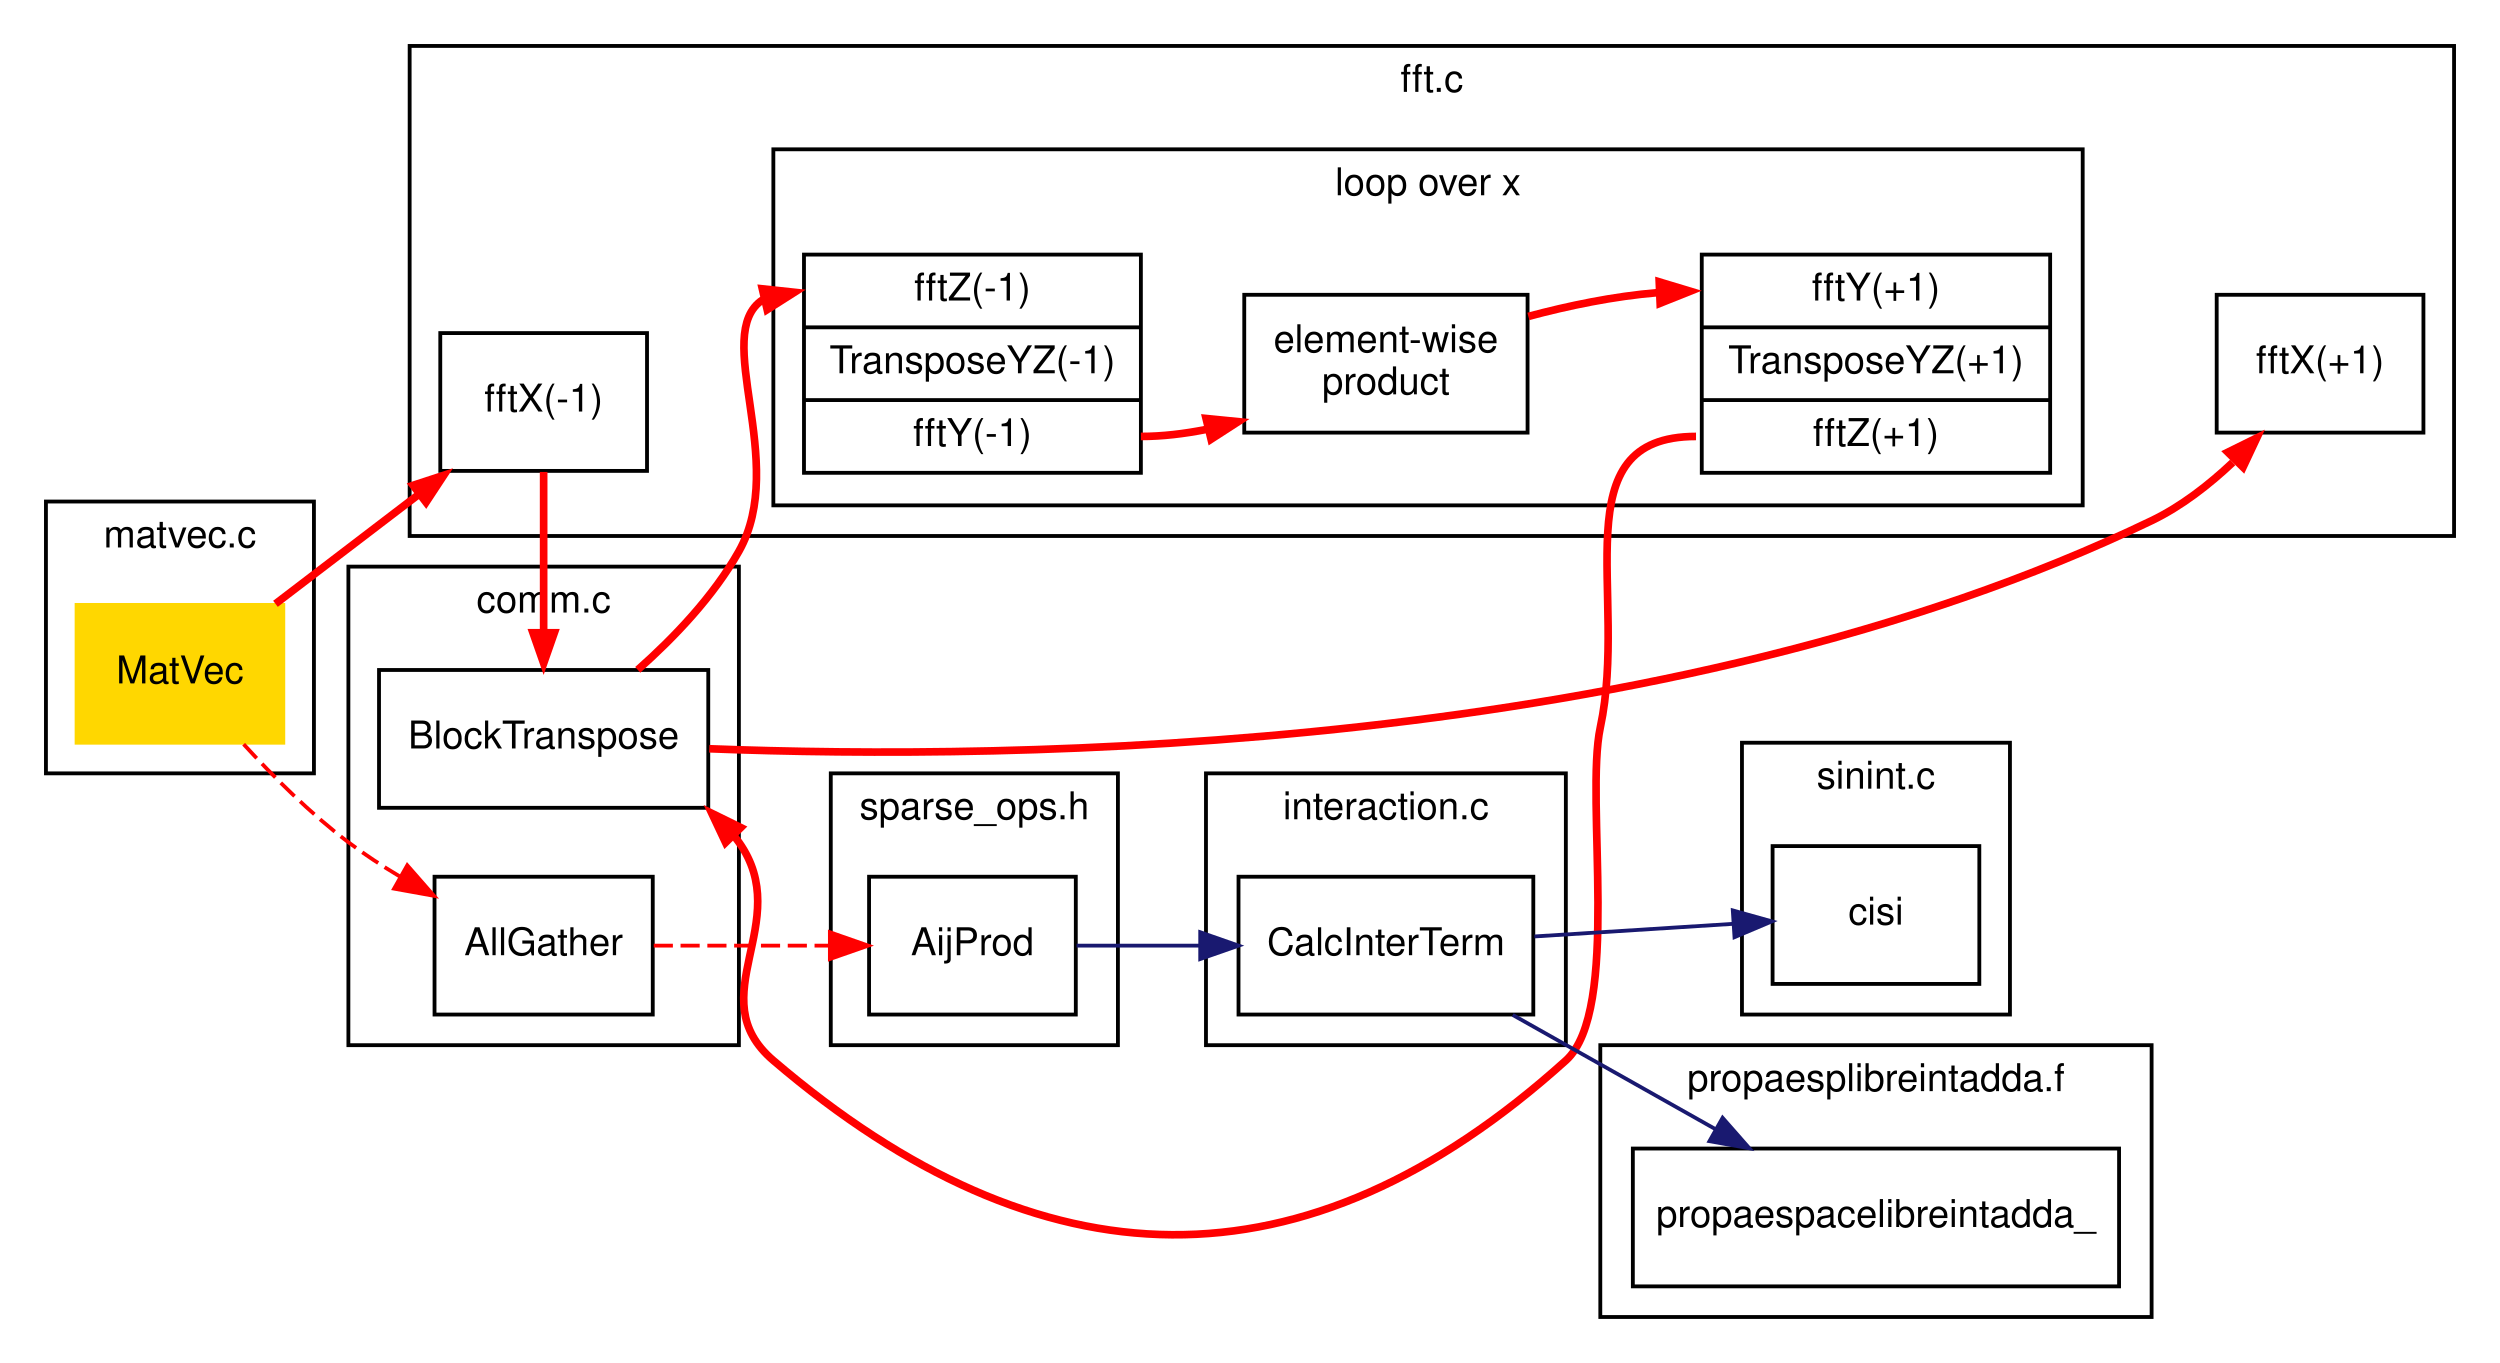
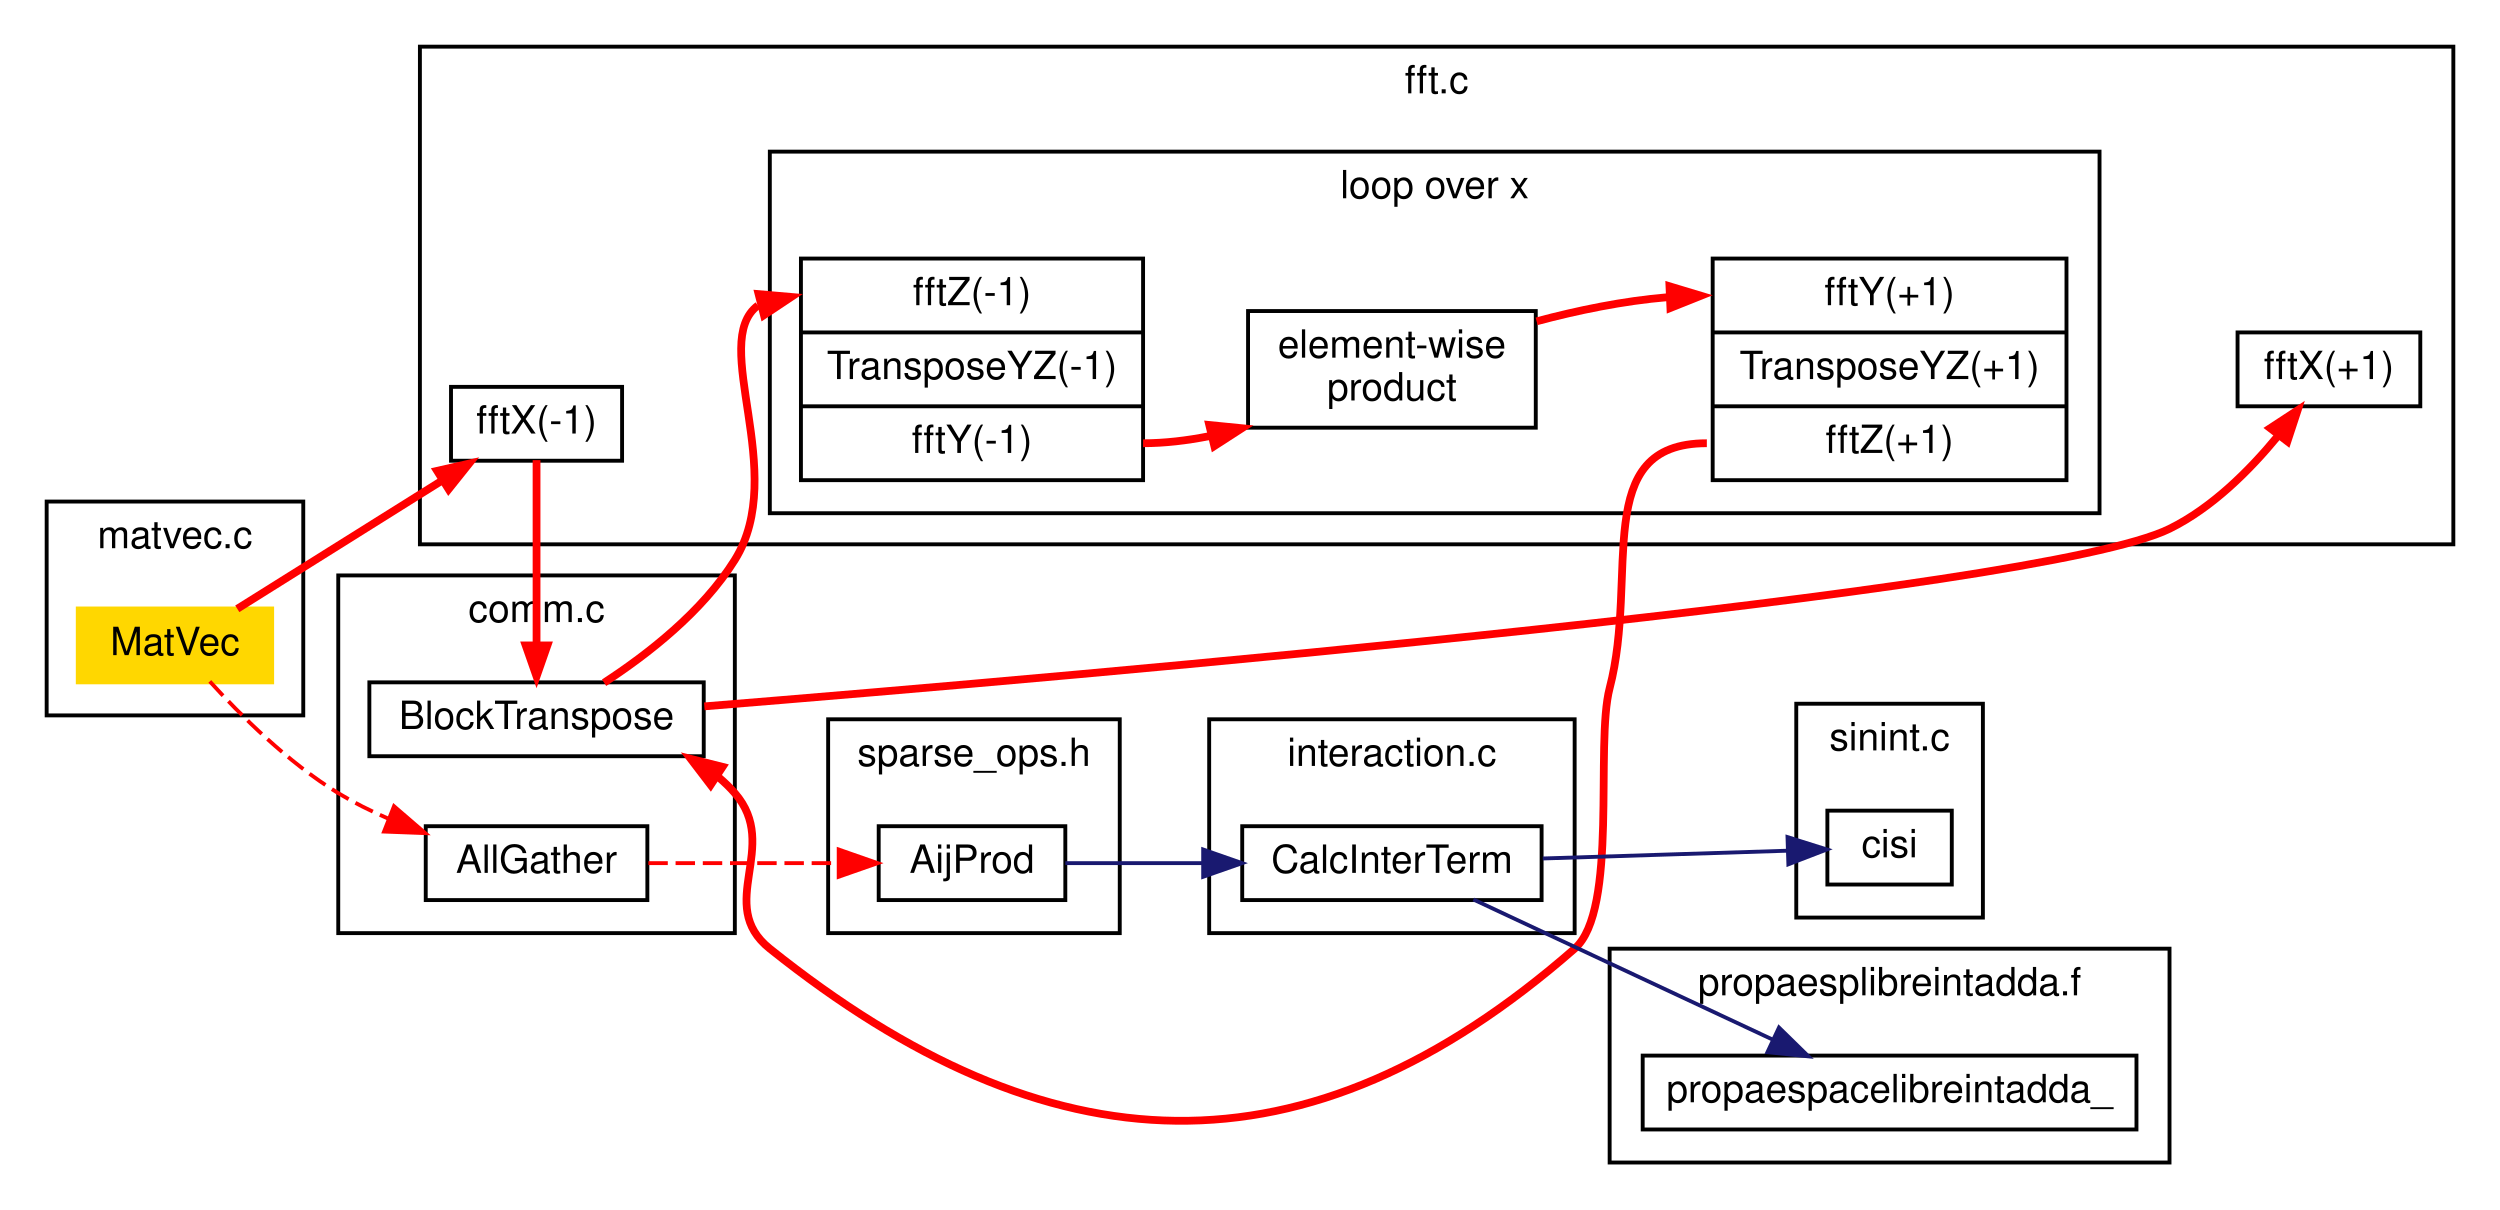
- <svg xmlns="http://www.w3.org/2000/svg" width="653pt" height="356pt" viewBox="0.00 0.00 653.00 356.00">
-   <g id="graph0" class="graph" transform="scale(1 1) rotate(0) translate(4 352)">
-     <polygon fill="white" stroke="white" points="-4,5 -4,-352 650,-352 650,5 -4,5" />
+ <svg xmlns="http://www.w3.org/2000/svg" width="643pt" height="311pt" viewBox="0.00 0.00 643.00 311.00">
+   <g id="graph0" class="graph" transform="scale(1 1) rotate(0) translate(4 307)">
+     <polygon fill="white" stroke="white" points="-4,5 -4,-307 640,-307 640,5 -4,5" />
    <g id="clust1" class="cluster">
-       <polygon fill="none" stroke="black" points="8,-150 8,-221 78,-221 78,-150 8,-150" />
-       <text text-anchor="middle" x="43" y="-209" font-family="Helvetica,sans-Serif" font-size="10.00">matvec.c</text>
+       <polygon fill="none" stroke="black" points="8,-123 8,-178 74,-178 74,-123 8,-123" />
+       <text text-anchor="middle" x="41" y="-166" font-family="Helvetica,sans-Serif" font-size="10.00">matvec.c</text>
+     </g>
+     <g id="clust3" class="cluster">
+       <polygon fill="none" stroke="black" points="104,-167 104,-295 627,-295 627,-167 104,-167" />
+       <text text-anchor="middle" x="365.5" y="-283" font-family="Helvetica,sans-Serif" font-size="10.00">fft.c</text>
+     </g>
+     <g id="clust4" class="cluster">
+       <polygon fill="none" stroke="black" points="194,-175 194,-268 536,-268 536,-175 194,-175" />
+       <text text-anchor="middle" x="365" y="-256" font-family="Helvetica,sans-Serif" font-size="10.00">loop over x</text>
+     </g>
+     <g id="clust6" class="cluster">
+       <polygon fill="none" stroke="black" points="458,-71 458,-126 506,-126 506,-71 458,-71" />
+       <text text-anchor="middle" x="482" y="-114" font-family="Helvetica,sans-Serif" font-size="10.00">sinint.c</text>
    </g>
    <g id="clust5" class="cluster">
-       <polygon fill="none" stroke="black" points="213,-79 213,-150 288,-150 288,-79 213,-79" />
-       <text text-anchor="middle" x="250.5" y="-138" font-family="Helvetica,sans-Serif" font-size="10.00">sparse_ops.h</text>
+       <polygon fill="none" stroke="black" points="209,-67 209,-122 284,-122 284,-67 209,-67" />
+       <text text-anchor="middle" x="246.5" y="-110" font-family="Helvetica,sans-Serif" font-size="10.00">sparse_ops.h</text>
    </g>
    <g id="clust8" class="cluster">
-       <polygon fill="none" stroke="black" points="311,-79 311,-150 405,-150 405,-79 311,-79" />
-       <text text-anchor="middle" x="358" y="-138" font-family="Helvetica,sans-Serif" font-size="10.00">interaction.c</text>
+       <polygon fill="none" stroke="black" points="307,-67 307,-122 401,-122 401,-67 307,-67" />
+       <text text-anchor="middle" x="354" y="-110" font-family="Helvetica,sans-Serif" font-size="10.00">interaction.c</text>
+     </g>
+     <g id="clust7" class="cluster">
+       <polygon fill="none" stroke="black" points="410,-8 410,-63 554,-63 554,-8 410,-8" />
+       <text text-anchor="middle" x="482" y="-51" font-family="Helvetica,sans-Serif" font-size="10.00">propaesplibreintadda.f</text>
    </g>
    <g id="clust2" class="cluster">
-       <polygon fill="none" stroke="black" points="87,-79 87,-204 189,-204 189,-79 87,-79" />
-       <text text-anchor="middle" x="138" y="-192" font-family="Helvetica,sans-Serif" font-size="10.00">comm.c</text>
-     </g>
-     <g id="clust3" class="cluster">
-       <polygon fill="none" stroke="black" points="103,-212 103,-340 637,-340 637,-212 103,-212" />
-       <text text-anchor="middle" x="370" y="-328" font-family="Helvetica,sans-Serif" font-size="10.00">fft.c</text>
-     </g>
-     <g id="clust4" class="cluster">
-       <polygon fill="none" stroke="black" points="198,-220 198,-313 540,-313 540,-220 198,-220" />
-       <text text-anchor="middle" x="369" y="-301" font-family="Helvetica,sans-Serif" font-size="10.00">loop over x</text>
-     </g>
-     <g id="clust6" class="cluster">
-       <polygon fill="none" stroke="black" points="451,-87 451,-158 521,-158 521,-87 451,-87" />
-       <text text-anchor="middle" x="486" y="-146" font-family="Helvetica,sans-Serif" font-size="10.00">sinint.c</text>
-     </g>
-     <g id="clust7" class="cluster">
-       <polygon fill="none" stroke="black" points="414,-8 414,-79 558,-79 558,-8 414,-8" />
-       <text text-anchor="middle" x="486" y="-67" font-family="Helvetica,sans-Serif" font-size="10.00">propaesplibreintadda.f</text>
+       <polygon fill="none" stroke="black" points="83,-67 83,-159 185,-159 185,-67 83,-67" />
+       <text text-anchor="middle" x="134" y="-147" font-family="Helvetica,sans-Serif" font-size="10.00">comm.c</text>
    </g>
    <g id="node1" class="node">
-       <polygon fill="gold" stroke="gold" points="70,-194 16,-194 16,-158 70,-158 70,-194" />
-       <text text-anchor="middle" x="43" y="-173.5" font-family="Helvetica,sans-Serif" font-size="10.00">MatVec</text>
+       <polygon fill="gold" stroke="gold" points="66,-150.5 16,-150.5 16,-131.5 66,-131.5 66,-150.5" />
+       <text text-anchor="middle" x="41" y="-138.5" font-family="Helvetica,sans-Serif" font-size="10.00">MatVec</text>
    </g>
    <g id="node4" class="node">
-       <polygon fill="none" stroke="black" points="165,-265 111,-265 111,-229 165,-229 165,-265" />
-       <text text-anchor="middle" x="138" y="-244.5" font-family="Helvetica,sans-Serif" font-size="10.00">fftX(-1)</text>
+       <polygon fill="none" stroke="black" points="156,-207.5 112,-207.5 112,-188.5 156,-188.5 156,-207.5" />
+       <text text-anchor="middle" x="134" y="-195.5" font-family="Helvetica,sans-Serif" font-size="10.00">fftX(-1)</text>
    </g>
    <g id="edge3" class="edge">
-       <path fill="none" stroke="red" stroke-width="2" d="M67.95,-194.284C79.232,-202.897 92.85,-213.294 105.001,-222.57" />
-       <polygon fill="red" stroke="red" points="103.059,-225.491 113.131,-228.778 107.307,-219.928 103.059,-225.491" />
+       <path fill="none" stroke="red" stroke-width="2" d="M57.027,-150.412C71.253,-159.323 92.835,-172.842 109.366,-183.196" />
+       <polygon fill="red" stroke="red" points="107.618,-186.231 117.951,-188.574 111.334,-180.299 107.618,-186.231" />
    </g>
    <g id="node3" class="node">
-       <polygon fill="none" stroke="black" points="166.5,-123 109.5,-123 109.5,-87 166.5,-87 166.5,-123" />
-       <text text-anchor="middle" x="138" y="-102.5" font-family="Helvetica,sans-Serif" font-size="10.00">AllGather</text>
+       <polygon fill="none" stroke="black" points="162.5,-94.5 105.5,-94.5 105.5,-75.5 162.5,-75.5 162.5,-94.5" />
+       <text text-anchor="middle" x="134" y="-82.5" font-family="Helvetica,sans-Serif" font-size="10.00">AllGather</text>
    </g>
    <g id="edge10" class="edge">
-       <path fill="none" stroke="red" stroke-dasharray="5,2" d="M59.638,-157.607C67.35,-149.192 77.107,-139.459 87,-132 91.176,-128.851 95.767,-125.849 100.422,-123.067" />
-       <polygon fill="red" stroke="red" points="102.38,-125.981 109.359,-118.009 98.932,-119.888 102.38,-125.981" />
+       <path fill="none" stroke="red" stroke-dasharray="5,2" d="M49.96,-131.737C57.67,-123.258 70.065,-110.868 83,-103 86.965,-100.588 91.301,-98.43 95.711,-96.517" />
+       <polygon fill="red" stroke="red" points="97.338,-99.638 105.365,-92.723 94.777,-93.124 97.338,-99.638" />
    </g>
    <g id="node2" class="node">
-       <polygon fill="none" stroke="black" points="181,-177 95,-177 95,-141 181,-141 181,-177" />
-       <text text-anchor="middle" x="138" y="-156.5" font-family="Helvetica,sans-Serif" font-size="10.00">BlockTranspose</text>
+       <polygon fill="none" stroke="black" points="177,-131.5 91,-131.5 91,-112.5 177,-112.5 177,-131.5" />
+       <text text-anchor="middle" x="134" y="-119.5" font-family="Helvetica,sans-Serif" font-size="10.00">BlockTranspose</text>
    </g>
    <g id="node6" class="node">
-       <polygon fill="none" stroke="black" points="206,-228.5 206,-285.5 294,-285.5 294,-228.5 206,-228.5" />
-       <text text-anchor="middle" x="250" y="-273.5" font-family="Helvetica,sans-Serif" font-size="10.00">fftZ(-1)</text>
-       <polyline fill="none" stroke="black" points="206,-266.5 294,-266.5 " />
-       <text text-anchor="middle" x="250" y="-254.5" font-family="Helvetica,sans-Serif" font-size="10.00">TransposeYZ(-1)</text>
-       <polyline fill="none" stroke="black" points="206,-247.5 294,-247.5 " />
-       <text text-anchor="middle" x="250" y="-235.5" font-family="Helvetica,sans-Serif" font-size="10.00">fftY(-1)</text>
+       <polygon fill="none" stroke="black" points="202,-183.5 202,-240.5 290,-240.5 290,-183.5 202,-183.5" />
+       <text text-anchor="middle" x="246" y="-228.5" font-family="Helvetica,sans-Serif" font-size="10.00">fftZ(-1)</text>
+       <polyline fill="none" stroke="black" points="202,-221.5 290,-221.5 " />
+       <text text-anchor="middle" x="246" y="-209.5" font-family="Helvetica,sans-Serif" font-size="10.00">TransposeYZ(-1)</text>
+       <polyline fill="none" stroke="black" points="202,-202.5 290,-202.5 " />
+       <text text-anchor="middle" x="246" y="-190.5" font-family="Helvetica,sans-Serif" font-size="10.00">fftY(-1)</text>
    </g>
    <g id="edge5" class="edge">
-       <path fill="none" stroke="red" stroke-width="2" d="M162.575,-177.041C172.095,-185.475 182.375,-196.248 189,-208 202.102,-231.243 181.572,-264.757 195.244,-273.723" />
-       <polygon fill="red" stroke="red" points="194.466,-277.135 205,-276 196.057,-270.319 194.466,-277.135" />
+       <path fill="none" stroke="red" stroke-width="2" d="M151.373,-131.411C162.511,-138.652 176.685,-149.664 185,-163 198.989,-185.435 178.241,-218.971 190.946,-228.433" />
+       <polygon fill="red" stroke="red" points="190.445,-231.917 201,-231 192.177,-225.135 190.445,-231.917" />
    </g>
    <g id="node5" class="node">
-       <polygon fill="none" stroke="black" points="629,-275 575,-275 575,-239 629,-239 629,-275" />
-       <text text-anchor="middle" x="602" y="-254.5" font-family="Helvetica,sans-Serif" font-size="10.00">fftX(+1)</text>
+       <polygon fill="none" stroke="black" points="618.5,-221.5 571.5,-221.5 571.5,-202.5 618.5,-202.5 618.5,-221.5" />
+       <text text-anchor="middle" x="595" y="-209.5" font-family="Helvetica,sans-Serif" font-size="10.00">fftX(+1)</text>
    </g>
    <g id="edge9" class="edge">
-       <path fill="none" stroke="red" stroke-width="2" d="M181.265,-156.425C259.7,-153.392 431.312,-155.052 558,-216 565.712,-219.71 572.942,-225.322 579.192,-231.213" />
-       <polygon fill="red" stroke="red" points="577.043,-234.02 586.547,-238.703 582.038,-229.115 577.043,-234.02" />
+       <path fill="none" stroke="red" stroke-width="2" d="M177.153,-125.322C276.723,-133.397 520.647,-154.596 554,-171 564.976,-176.398 574.639,-186.074 581.716,-194.671" />
+       <polygon fill="red" stroke="red" points="579.021,-196.907 587.885,-202.709 584.574,-192.645 579.021,-196.907" />
    </g>
    <g id="node9" class="node">
-       <polygon fill="none" stroke="black" points="277,-123 223,-123 223,-87 277,-87 277,-123" />
-       <text text-anchor="middle" x="250" y="-102.5" font-family="Helvetica,sans-Serif" font-size="10.00">AijProd</text>
+       <polygon fill="none" stroke="black" points="270,-94.5 222,-94.5 222,-75.5 270,-75.5 270,-94.5" />
+       <text text-anchor="middle" x="246" y="-82.5" font-family="Helvetica,sans-Serif" font-size="10.00">AijProd</text>
    </g>
    <g id="edge11" class="edge">
-       <path fill="none" stroke="red" stroke-dasharray="5,2" d="M166.758,-105C180.586,-105 197.487,-105 212.364,-105" />
-       <polygon fill="red" stroke="red" points="212.766,-108.5 222.766,-105 212.766,-101.5 212.766,-108.5" />
+       <path fill="none" stroke="red" stroke-dasharray="5,2" d="M162.758,-85C177.547,-85 195.853,-85 211.437,-85" />
+       <polygon fill="red" stroke="red" points="211.714,-88.5 221.714,-85 211.714,-81.5 211.714,-88.5" />
    </g>
    <g id="edge4" class="edge">
-       <path fill="none" stroke="red" stroke-width="2" d="M138,-228.737C138,-214.918 138,-201.1 138,-187.281" />
-       <polygon fill="red" stroke="red" points="141.5,-187.219 138,-177.219 134.5,-187.219 141.5,-187.219" />
+       <path fill="none" stroke="red" stroke-width="2" d="M134,-188.648C134,-173.022 134,-157.395 134,-141.769" />
+       <polygon fill="red" stroke="red" points="137.5,-141.5 134,-131.5 130.5,-141.5 137.5,-141.5" />
    </g>
    <g id="node8" class="node">
-       <polygon fill="none" stroke="black" points="395,-275 321,-275 321,-239 395,-239 395,-275" />
-       <text text-anchor="middle" x="358" y="-260" font-family="Helvetica,sans-Serif" font-size="10.00">element-wise</text>
-       <text text-anchor="middle" x="358" y="-249" font-family="Helvetica,sans-Serif" font-size="10.00">product</text>
+       <polygon fill="none" stroke="black" points="391,-227 317,-227 317,-197 391,-197 391,-227" />
+       <text text-anchor="middle" x="354" y="-215" font-family="Helvetica,sans-Serif" font-size="10.00">element-wise</text>
+       <text text-anchor="middle" x="354" y="-204" font-family="Helvetica,sans-Serif" font-size="10.00">product</text>
    </g>
    <g id="edge6" class="edge">
-       <path fill="none" stroke="red" stroke-width="2" d="M294,-238C299.569,-238 305.302,-238.689 310.934,-239.805" />
-       <polygon fill="red" stroke="red" points="310.363,-243.267 320.906,-242.217 312.009,-236.464 310.363,-243.267" />
+       <path fill="none" stroke="red" stroke-width="2" d="M290,-193C295.569,-193 301.302,-193.689 306.934,-194.805" />
+       <polygon fill="red" stroke="red" points="306.363,-198.267 316.906,-197.217 308.009,-191.464 306.363,-198.267" />
    </g>
    <g id="node7" class="node">
-       <polygon fill="none" stroke="black" points="440.5,-228.5 440.5,-285.5 531.5,-285.5 531.5,-228.5 440.5,-228.5" />
-       <text text-anchor="middle" x="486" y="-273.5" font-family="Helvetica,sans-Serif" font-size="10.00">fftY(+1)</text>
-       <polyline fill="none" stroke="black" points="440.5,-266.5 531.5,-266.5 " />
-       <text text-anchor="middle" x="486" y="-254.5" font-family="Helvetica,sans-Serif" font-size="10.00">TransposeYZ(+1)</text>
-       <polyline fill="none" stroke="black" points="440.5,-247.5 531.5,-247.5 " />
-       <text text-anchor="middle" x="486" y="-235.5" font-family="Helvetica,sans-Serif" font-size="10.00">fftZ(+1)</text>
+       <polygon fill="none" stroke="black" points="436.5,-183.5 436.5,-240.5 527.5,-240.5 527.5,-183.5 436.5,-183.5" />
+       <text text-anchor="middle" x="482" y="-228.5" font-family="Helvetica,sans-Serif" font-size="10.00">fftY(+1)</text>
+       <polyline fill="none" stroke="black" points="436.5,-221.5 527.5,-221.5 " />
+       <text text-anchor="middle" x="482" y="-209.5" font-family="Helvetica,sans-Serif" font-size="10.00">TransposeYZ(+1)</text>
+       <polyline fill="none" stroke="black" points="436.5,-202.5 527.5,-202.5 " />
+       <text text-anchor="middle" x="482" y="-190.5" font-family="Helvetica,sans-Serif" font-size="10.00">fftZ(+1)</text>
    </g>
    <g id="edge8" class="edge">
-       <path fill="none" stroke="red" stroke-width="2" d="M439,-238C403.442,-238 421.428,-196.774 414,-162 409.94,-142.992 419.433,-88.017 405,-75 336.681,-13.384 267.943,-15.234 198,-75 178.502,-91.661 203.821,-111.069 189,-132 188.644,-132.503 188.275,-132.998 187.895,-133.484" />
-       <polygon fill="red" stroke="red" points="185.365,-131.065 180.849,-140.65 190.356,-135.973 185.365,-131.065" />
+       <path fill="none" stroke="red" stroke-width="2" d="M435,-193C404.876,-193 417.618,-159.145 410,-130 406.201,-115.466 412.308,-72.89 401,-63 331.751,-2.431 265.84,-5.528 194,-63 179.771,-74.383 196.94,-89.234 185,-103 183.699,-104.499 182.267,-105.881 180.735,-107.154" />
+       <polygon fill="red" stroke="red" points="178.808,-104.232 172.38,-112.655 182.657,-110.079 178.808,-104.232" />
    </g>
    <g id="edge7" class="edge">
-       <path fill="none" stroke="red" stroke-width="2" d="M395.212,-269.355C405.707,-272.162 417.452,-274.602 428.971,-275.563" />
-       <polygon fill="red" stroke="red" points="428.857,-279.062 439,-276 429.162,-272.068 428.857,-279.062" />
+       <path fill="none" stroke="red" stroke-width="2" d="M391.212,-224.355C401.707,-227.162 413.452,-229.602 424.971,-230.563" />
+       <polygon fill="red" stroke="red" points="424.857,-234.062 435,-231 425.162,-227.068 424.857,-234.062" />
    </g>
    <g id="node12" class="node">
-       <polygon fill="none" stroke="black" points="396.5,-123 319.5,-123 319.5,-87 396.5,-87 396.5,-123" />
-       <text text-anchor="middle" x="358" y="-102.5" font-family="Helvetica,sans-Serif" font-size="10.00">CalcInterTerm</text>
+       <polygon fill="none" stroke="black" points="392.5,-94.5 315.5,-94.5 315.5,-75.5 392.5,-75.5 392.5,-94.5" />
+       <text text-anchor="middle" x="354" y="-82.5" font-family="Helvetica,sans-Serif" font-size="10.00">CalcInterTerm</text>
    </g>
    <g id="edge13" class="edge">
-       <path fill="none" stroke="midnightblue" d="M277.202,-105C286.966,-105 298.375,-105 309.463,-105" />
-       <polygon fill="midnightblue" stroke="midnightblue" points="309.498,-108.5 319.498,-105 309.498,-101.5 309.498,-108.5" />
+       <path fill="none" stroke="midnightblue" d="M270,-85C280.371,-85 293.026,-85 305.298,-85" />
+       <polygon fill="midnightblue" stroke="midnightblue" points="305.458,-88.5 315.458,-85 305.458,-81.5 305.458,-88.5" />
    </g>
    <g id="node10" class="node">
-       <polygon fill="none" stroke="black" points="513,-131 459,-131 459,-95 513,-95 513,-131" />
-       <text text-anchor="middle" x="486" y="-110.5" font-family="Helvetica,sans-Serif" font-size="10.00">cisi</text>
+       <polygon fill="none" stroke="black" points="498,-98.5 466,-98.5 466,-79.5 498,-79.5 498,-98.5" />
+       <text text-anchor="middle" x="482" y="-86.5" font-family="Helvetica,sans-Serif" font-size="10.00">cisi</text>
    </g>
    <g id="node11" class="node">
-       <polygon fill="none" stroke="black" points="549.5,-52 422.5,-52 422.5,-16 549.5,-16 549.5,-52" />
-       <text text-anchor="middle" x="486" y="-31.5" font-family="Helvetica,sans-Serif" font-size="10.00">propaespacelibreintadda_</text>
+       <polygon fill="none" stroke="black" points="545.5,-35.5 418.5,-35.5 418.5,-16.5 545.5,-16.5 545.5,-35.5" />
+       <text text-anchor="middle" x="482" y="-23.5" font-family="Helvetica,sans-Serif" font-size="10.00">propaespacelibreintadda_</text>
    </g>
    <g id="edge12" class="edge">
-       <path fill="none" stroke="midnightblue" d="M396.804,-107.4C413.216,-108.442 432.359,-109.658 448.609,-110.689" />
-       <polygon fill="midnightblue" stroke="midnightblue" points="448.61,-114.196 458.811,-111.337 449.053,-107.211 448.61,-114.196" />
+       <path fill="none" stroke="midnightblue" d="M392.804,-86.2C413.19,-86.847 437.79,-87.628 455.824,-88.201" />
+       <polygon fill="midnightblue" stroke="midnightblue" points="455.748,-91.7 465.854,-88.519 455.97,-84.704 455.748,-91.7" />
    </g>
    <g id="edge14" class="edge">
-       <path fill="none" stroke="midnightblue" d="M391.121,-86.9C407.264,-77.803 427.001,-66.682 444.204,-56.988" />
-       <polygon fill="midnightblue" stroke="midnightblue" points="445.944,-60.025 452.938,-52.067 442.507,-53.927 445.944,-60.025" />
+       <path fill="none" stroke="midnightblue" d="M374.965,-75.651C395.701,-65.942 428.353,-50.652 451.947,-39.604" />
+       <polygon fill="midnightblue" stroke="midnightblue" points="453.556,-42.715 461.128,-35.305 450.588,-36.376 453.556,-42.715" />
    </g>
  </g>
</svg>
